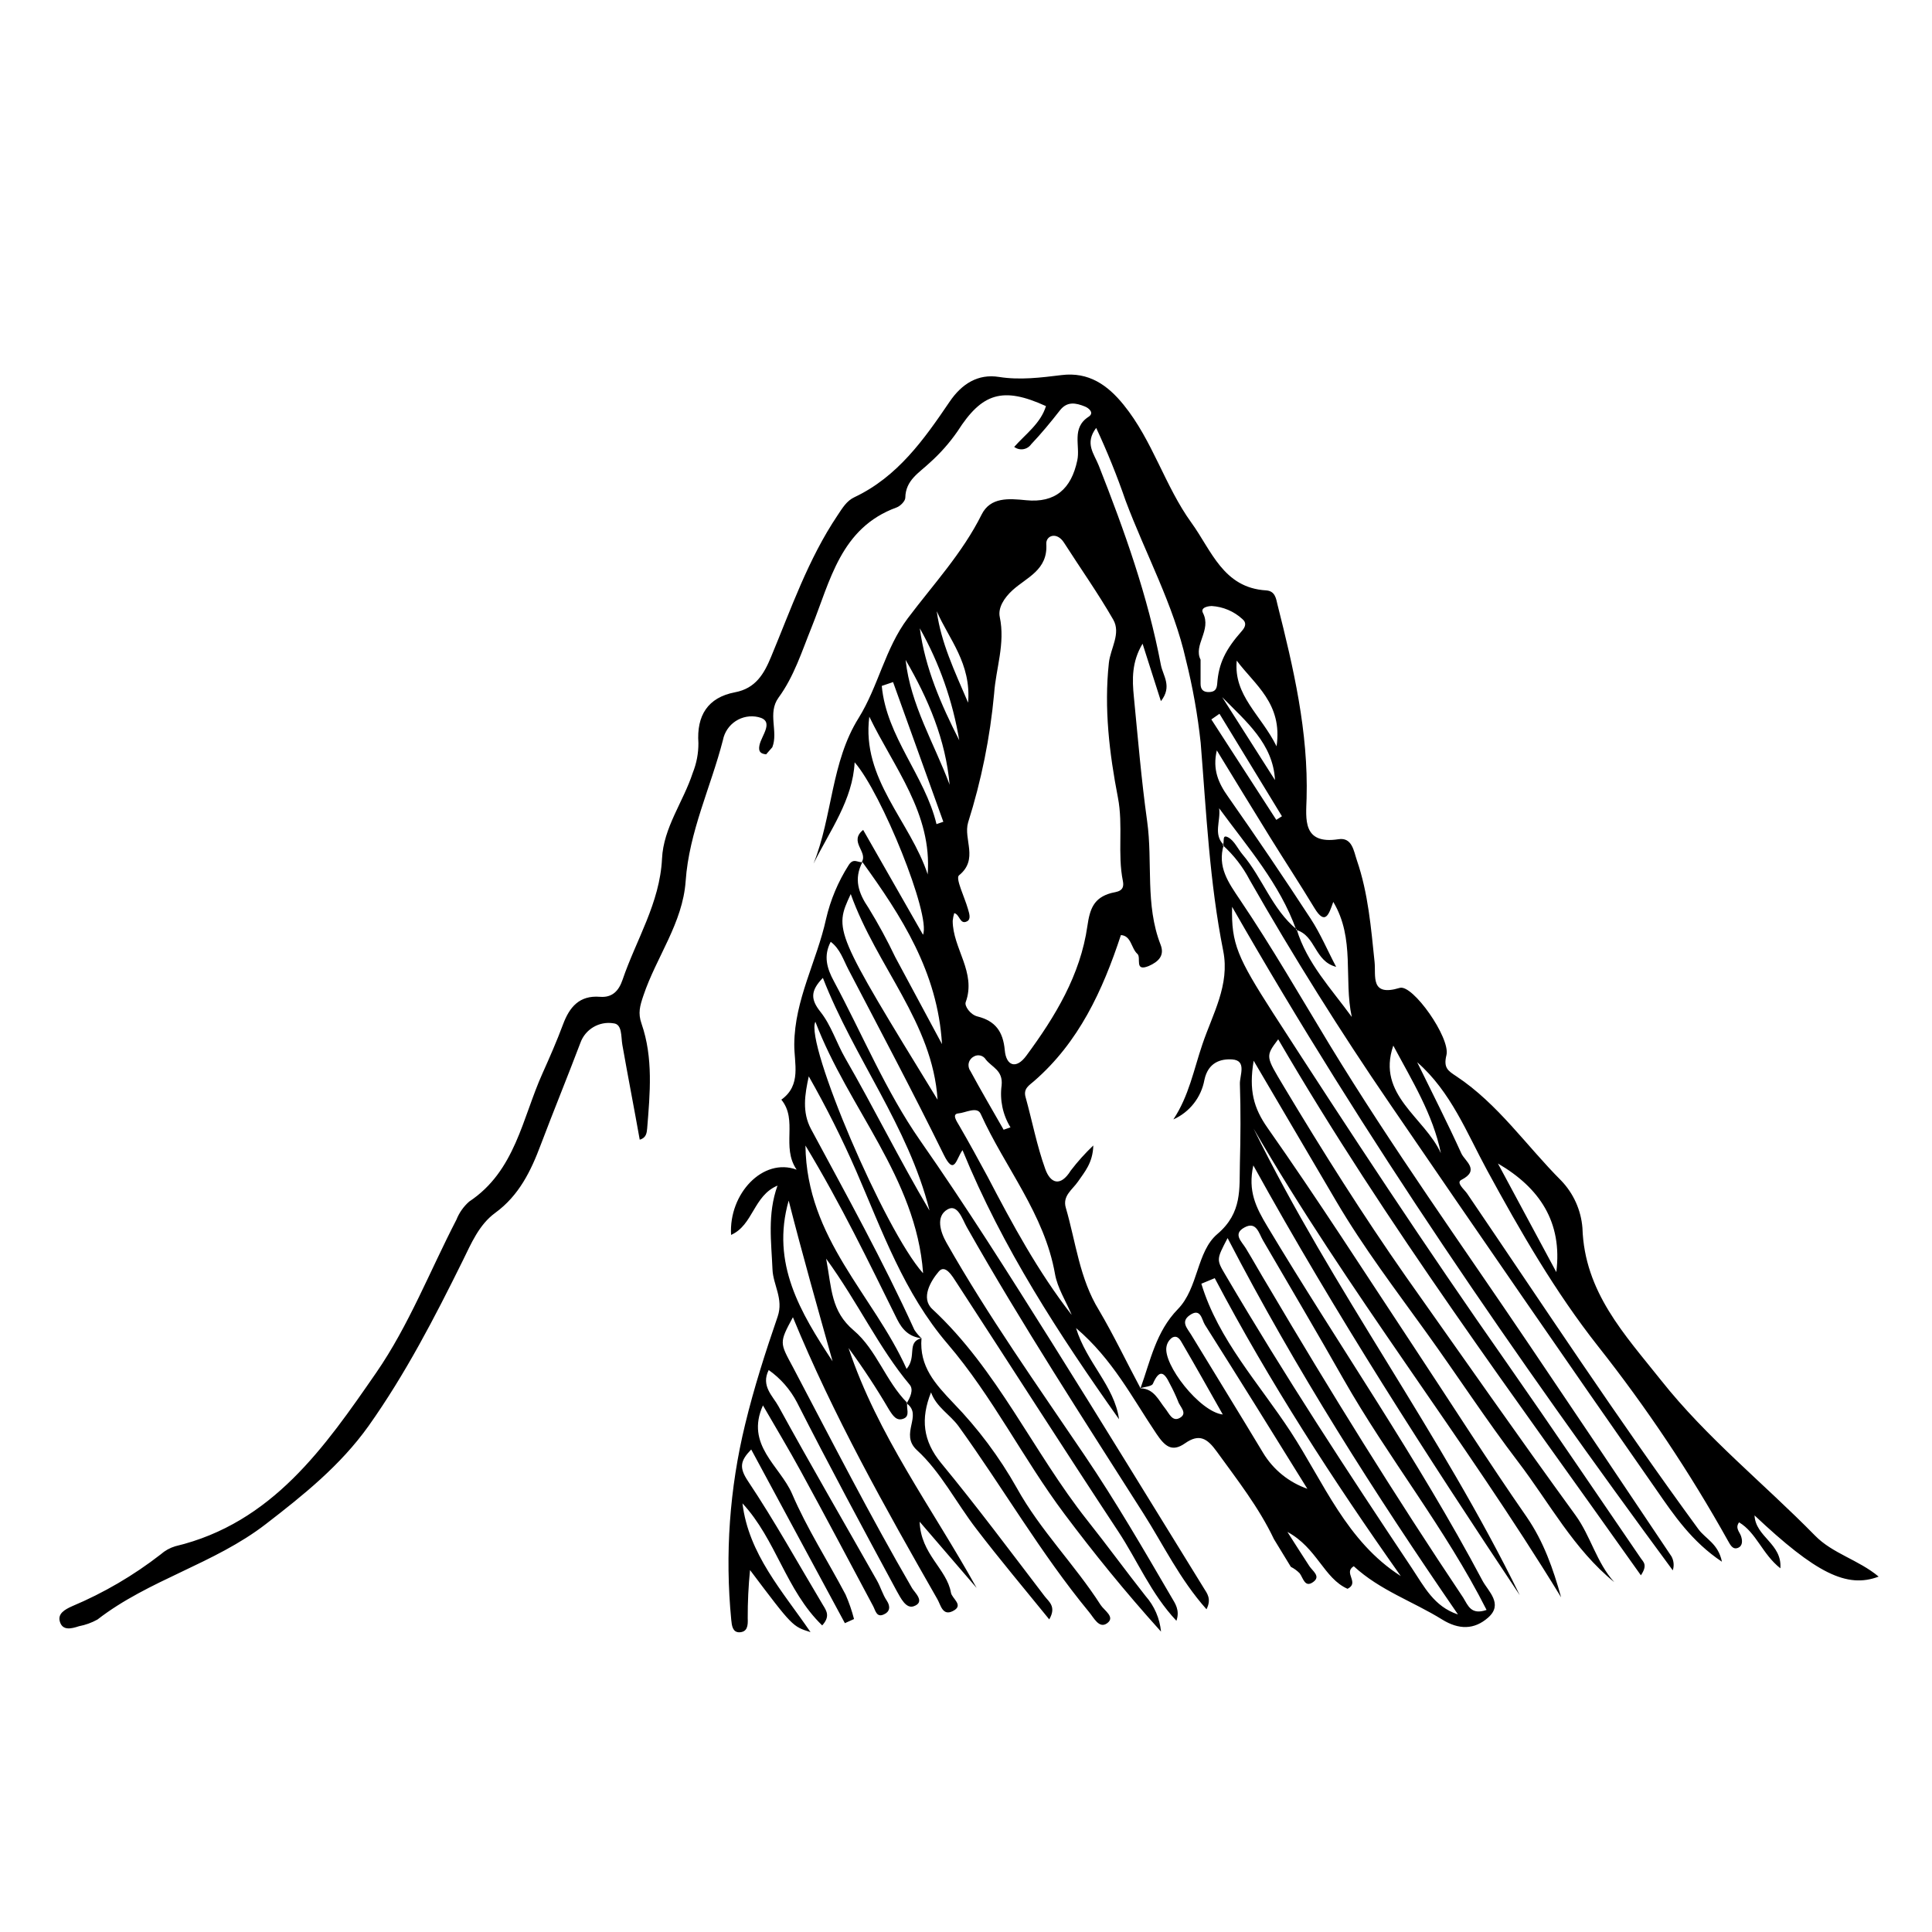
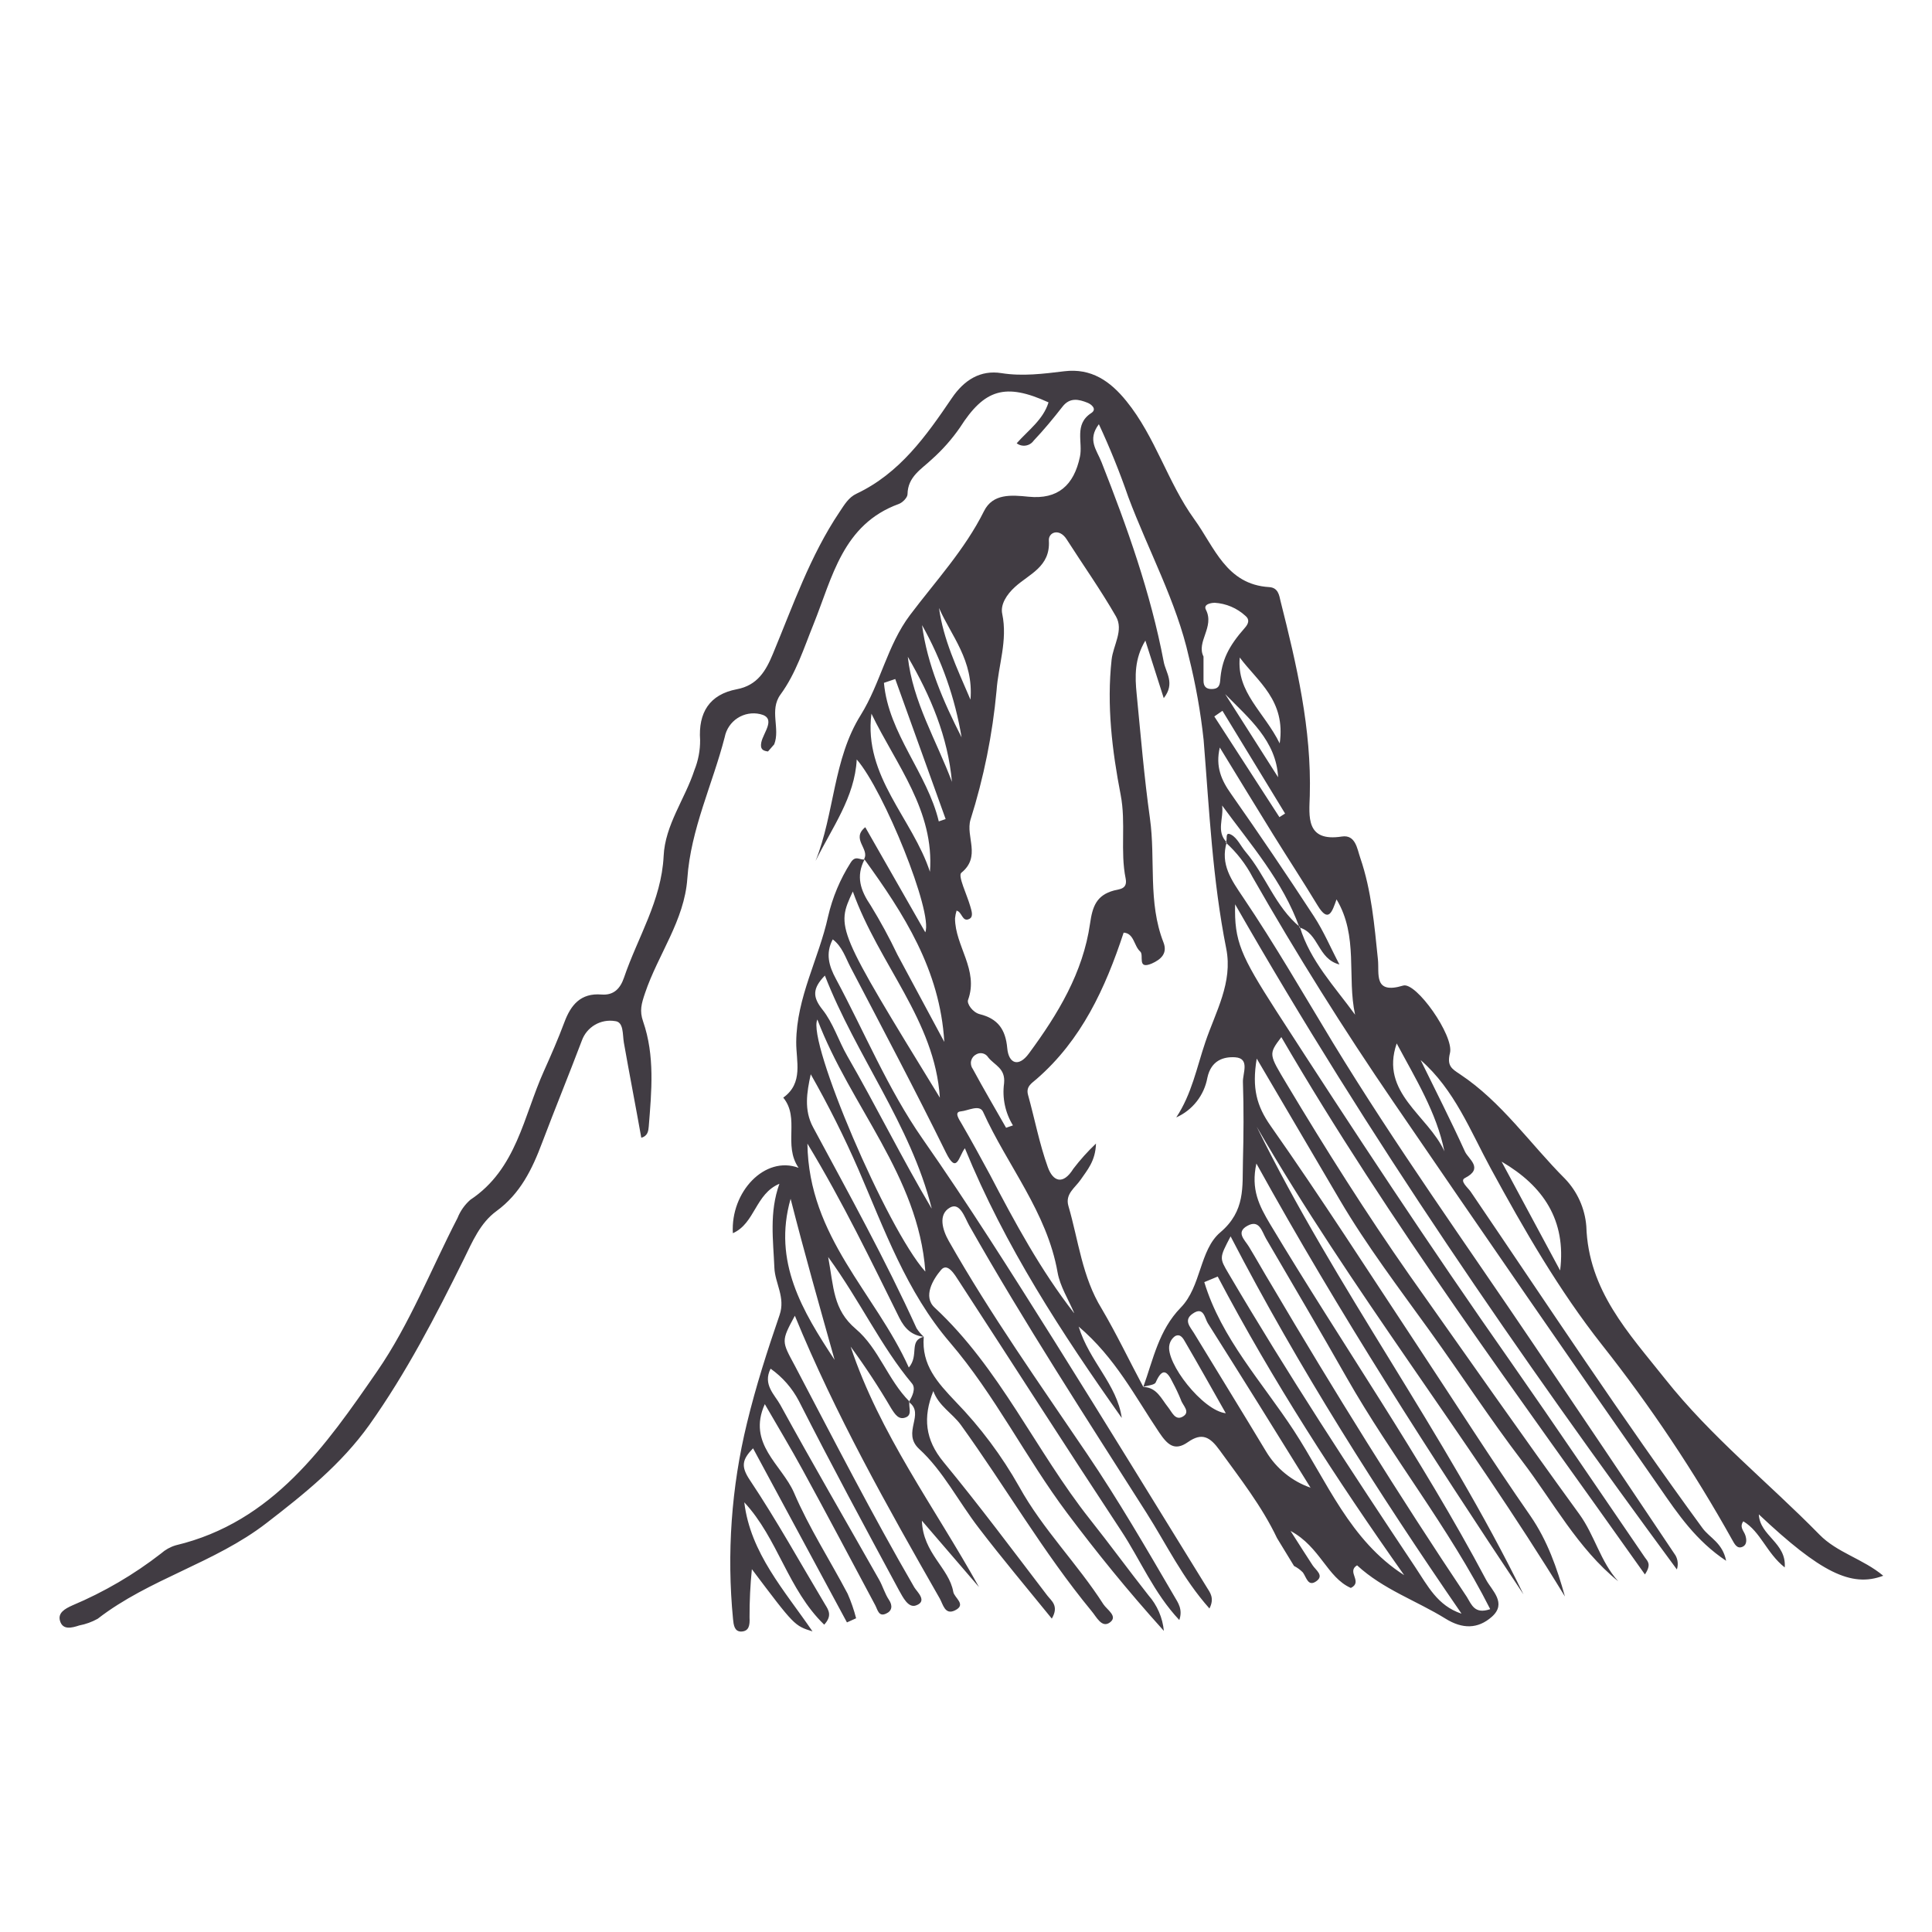
- <svg xmlns="http://www.w3.org/2000/svg" xmlns:xlink="http://www.w3.org/1999/xlink" x="0pt" y="0pt" width="256pt" height="256pt" viewBox="0 0 256 256">
-   <g id="1">
-     <defs>
-       <g id="2">
-         <defs>
-           <path id="3" d="M114.224,114.161 C114.971,112.83,112.452,111.514,114.373,109.967 C117.035,114.624,119.651,119.2,122.305,123.858 C123.367,121.271,116.803,105.062,113.244,101.01 C112.99,106.004,109.977,110.041,107.801,114.43 C110.321,108.142,110.111,100.973,113.782,95.126 C116.392,90.917,117.274,85.93,120.287,81.923 C123.666,77.437,127.524,73.295,130.073,68.174 C131.24,65.849,133.662,66.051,135.965,66.282 C139.822,66.664,141.946,64.787,142.746,61.004 C143.164,59.083,141.931,56.728,144.241,55.225 C145.056,54.702,144.241,54.051,143.755,53.864 C142.596,53.401,141.415,53.117,140.435,54.388 C139.224,55.943,137.968,57.46,136.63,58.873 C136.383,59.222,136.004,59.456,135.582,59.521 C135.159,59.586,134.728,59.476,134.387,59.217 C135.927,57.483,137.894,56.1,138.596,53.812 C132.877,51.203,130.126,52.055,126.881,57.146 C125.823,58.674,124.588,60.072,123.202,61.311 C121.797,62.649,119.995,63.613,119.958,65.946 C119.958,66.394,119.3,67.06,118.806,67.239 C111.382,69.938,110.022,76.959,107.54,83.119 C106.246,86.319,105.222,89.624,103.158,92.442 C101.663,94.513,103.158,96.928,102.336,99.014 C102.336,99.014,101.514,99.956,101.514,99.956 C100.766,99.866,100.467,99.597,100.632,98.752 C100.886,97.459,102.702,95.515,100.467,95.014 C99.442,94.78,98.367,94.972,97.486,95.545 C96.605,96.119,95.995,97.025,95.794,98.057 C94.187,104.307,91.308,110.206,90.853,116.748 C90.464,122.31,86.98,126.788,85.26,131.902 C84.789,133.293,84.513,134.242,85.006,135.64 C86.576,140.171,86.127,144.859,85.754,149.517 C85.701,150.1,85.634,150.78,84.767,151.012 C84.019,146.81,83.204,142.638,82.464,138.444 C82.277,137.367,82.464,135.7,81.298,135.596 C79.398,135.282,77.546,136.375,76.902,138.19 C75.204,142.676,73.365,147.161,71.668,151.647 C70.352,155.161,68.775,158.413,65.612,160.716 C63.467,162.286,62.443,164.761,61.313,167.056 C57.575,174.615,53.718,182.069,48.828,188.962 C45.09,194.195,40.215,198.098,35.214,201.956 C28.38,207.234,19.738,209.312,12.912,214.598 C12.152,215.02,11.329,215.318,10.474,215.48 C9.488,215.802,8.299,216.123,7.932,214.875 C7.626,213.82,8.553,213.282,9.57,212.826 C13.761,211.061,17.702,208.754,21.293,205.963 C21.852,205.467,22.513,205.1,23.229,204.886 C36.081,201.821,43.056,191.72,49.86,181.874 C54.159,175.646,56.962,168.417,60.476,161.621 C60.843,160.695,61.424,159.869,62.173,159.213 C68.289,155.154,69.201,148.178,71.893,142.205 C72.85,140.074,73.784,137.936,74.599,135.753 C75.459,133.435,76.775,131.865,79.496,132.082 C81.133,132.216,81.993,131.289,82.487,129.839 C84.296,124.516,87.428,119.671,87.72,113.787 C87.907,109.66,90.546,106.243,91.795,102.401 C92.298,101.148,92.552,99.81,92.542,98.46 C92.288,94.827,93.776,92.42,97.387,91.732 C100.138,91.216,101.245,89.272,102.164,87.052 C104.826,80.667,107.076,74.095,110.979,68.286 C111.614,67.337,112.175,66.365,113.222,65.879 C118.941,63.172,122.432,58.238,125.819,53.244 C127.449,50.836,129.61,49.505,132.376,49.947 C135.142,50.388,137.909,50.036,140.667,49.7 C144.248,49.259,146.753,51.001,148.891,53.647 C152.734,58.38,154.342,64.383,157.863,69.258 C160.525,72.921,162.08,77.893,167.769,78.23 C168.935,78.304,169.085,79.276,169.264,80.076 C171.395,88.517,173.376,96.965,173.13,105.787 C173.055,108.464,172.539,111.948,177.361,111.2 C179.185,110.916,179.387,112.823,179.799,114.011 C181.294,118.37,181.668,122.931,182.139,127.469 C182.333,129.323,181.511,132.104,185.473,130.9 C187.185,130.385,192.202,137.517,191.663,139.797 C191.237,141.509,191.873,141.883,192.979,142.616 C198.512,146.287,202.243,151.812,206.863,156.432 C208.498,158.135,209.494,160.351,209.681,162.705 C209.951,171.22,215.266,176.813,220.096,182.891 C226.152,190.539,233.733,196.573,240.492,203.466 C242.832,205.866,246.241,206.666,248.932,208.909 C244.708,210.509,240.596,208.438,232.484,200.797 C232.619,203.66,236.155,204.535,235.909,207.81 C233.501,205.911,232.731,203.085,230.436,201.716 C229.89,202.464,230.488,202.965,230.683,203.511 C230.877,204.057,230.967,204.834,230.279,205.103 C229.591,205.372,229.27,204.7,228.956,204.146 C223.919,195.119,218.169,186.508,211.76,178.398 C206.063,171.176,201.472,163.191,197.054,155.079 C194.362,150.13,192.269,144.672,187.783,140.747 C189.75,144.769,191.791,148.769,193.645,152.851 C194.108,153.853,196.157,155.057,193.645,156.335 C192.897,156.701,194.004,157.583,194.392,158.137 C204.508,173.022,214.399,188.079,225.045,202.621 C225.98,203.899,227.692,204.55,228.163,206.935 C224.178,204.281,221.808,200.774,219.438,197.35 C207.611,180.399,195.863,163.385,184.195,146.309 C177.586,136.655,171.38,126.746,165.579,116.583 C164.676,114.849,163.468,113.291,162.012,111.985 C162.334,111.671,161.81,110.453,162.76,110.968 C163.552,111.402,164.008,112.464,164.636,113.211 C167.298,116.336,168.554,120.471,171.821,123.155 C173.182,127.641,176.382,130.99,179.118,134.751 C178.027,129.734,179.589,124.388,176.666,119.506 C176.09,121.129,175.612,122.706,174.161,120.306 C172.262,117.166,170.244,114.094,168.307,110.968 C165.94,107.131,163.582,103.285,161.235,99.432 C160.637,101.959,161.452,103.776,162.73,105.571 C166.468,110.899,170.117,116.289,173.675,121.742 C174.984,123.746,175.918,125.981,177.047,128.112 C174.146,127.364,174.371,123.985,171.762,123.222 C169.571,117.092,165.332,112.277,161.541,107.096 C161.781,108.77,160.719,110.527,162.147,111.955 C161.287,114.886,162.745,116.912,164.338,119.275 C168.532,125.495,172.27,131.984,176.173,138.429 C184.471,152.058,193.757,165.037,202.676,178.256 C208.966,187.571,215.234,196.897,221.479,206.232 C221.79,206.797,221.852,207.466,221.651,208.079 C200.822,179.818,180.905,150.989,163.261,120.157 C163.134,125.032,164.009,126.938,168.666,134.198 C178.759,149.838,188.987,165.381,199.678,180.618 C205.659,189.179,211.513,197.866,217.427,206.494 C217.756,206.972,218.347,207.368,217.427,208.737 C200.77,185.201,183.731,162.383,169.369,137.711 C167.635,140.014,167.717,139.954,170.117,143.977 C175.245,152.544,180.584,161,186.296,169.164 C193.772,179.728,201.159,190.322,208.762,200.774 C210.781,203.548,211.543,207.047,213.898,209.641 C208.523,205.275,205.3,199.13,201.188,193.739 C196.942,188.169,193.114,182.278,189.017,176.588 C184.92,170.899,180.666,165.307,177.1,159.243 C173.439,153.013,169.778,146.783,166.117,140.552 C165.459,144.477,166.117,146.825,167.956,149.449 C174.618,158.922,180.868,168.686,187.26,178.345 C192.262,185.904,197.129,193.567,202.302,201.014 C204.545,204.281,205.801,207.869,206.855,211.652 C193.944,190.509,178.528,171.026,166.109,149.546 C176.576,170.899,190.953,190.016,201.375,211.368 C189.062,192.879,177.025,174.241,166.072,154.421 C165.324,157.83,166.423,159.983,167.911,162.473 C177.316,178.173,187.843,193.246,196.441,209.454 C197.189,210.853,199.23,212.535,197.189,214.337 C195.342,215.966,193.301,215.966,191.073,214.583 C187.215,212.191,182.849,210.733,179.38,207.533 C177.944,208.4,180.202,209.701,178.558,210.524 C175.425,209.148,174.513,205.096,170.588,202.987 C171.844,204.954,172.659,206.24,173.496,207.518 C173.93,208.184,175.066,208.879,173.982,209.641 C172.898,210.404,172.689,209.126,172.218,208.475 C171.877,208.125,171.48,207.834,171.044,207.615 C170.296,206.389,169.549,205.163,168.801,203.937 C166.797,199.72,163.934,196.079,161.22,192.326 C159.964,190.591,158.91,189.919,157.018,191.249 C155.239,192.498,154.304,191.571,153.22,189.964 C150.043,185.246,147.426,180.095,142.581,175.975 C143.979,180.573,147.658,183.624,148.278,188.057 C140.338,176.842,132.855,165.389,127.539,152.402 C126.702,153.516,126.477,155.909,125.034,152.971 C120.99,144.747,116.676,136.612,112.422,128.471 C111.756,127.2,111.33,125.742,110.074,124.792 C109.087,126.661,109.573,128.321,110.5,130.026 C114.283,137.076,117.379,144.604,121.924,151.124 C128.025,159.856,133.684,168.843,139.344,177.844 C146.14,188.677,152.802,199.571,159.53,210.464 C159.927,211.107,160.57,211.862,159.867,213.237 C156.323,209.26,154.177,204.737,151.523,200.565 C143.546,188.012,135.434,175.542,128.1,162.593 C127.517,161.553,126.896,159.49,125.565,160.245 C123.95,161.165,124.601,163.236,125.416,164.671 C130.933,174.39,137.43,183.549,143.695,192.812 C147.837,198.928,151.523,205.297,155.239,211.66 C155.71,212.467,156.368,213.349,155.882,214.763 C152.51,211.181,150.731,206.8,148.189,202.95 C140.966,191.997,133.901,180.94,126.739,169.942 C126.193,169.104,125.244,167.46,124.384,168.491 C123.337,169.725,121.962,171.998,123.539,173.463 C132.189,181.493,136.884,192.378,144.069,201.447 C146.693,204.752,149.19,208.176,151.8,211.488 C152.96,212.803,153.675,214.452,153.841,216.198 C148.959,210.778,144.936,205.791,141.064,200.632 C135.576,193.32,131.524,185.037,125.573,178.084 C119.801,171.355,116.9,163.131,113.468,155.206 C111.592,150.903,109.488,146.703,107.166,142.623 C106.642,145.023,106.254,147.356,107.472,149.621 C112.19,158.398,117.027,167.116,121.154,176.2 C121.422,176.616,121.744,176.996,122.111,177.328 C120.526,177.134,119.606,176.282,118.866,174.801 C115.128,167.265,111.48,159.654,106.725,151.789 C106.889,164.178,115.696,171.534,120.13,181.388 C121.528,179.743,120.085,177.829,122.104,177.321 C121.79,181.059,123.92,183.377,126.32,185.904 C129.592,189.276,132.417,193.055,134.724,197.148 C137.826,202.763,142.409,207.309,145.848,212.677 C146.342,213.424,147.8,214.269,146.716,215.077 C145.632,215.884,144.929,214.329,144.286,213.581 C137.901,205.828,132.892,197.133,127.016,188.984 C125.879,187.422,124.085,186.48,123.367,184.498 C121.977,187.982,122.276,190.921,124.713,193.874 C129.453,199.623,133.909,205.604,138.432,211.525 C138.963,212.221,140.017,212.886,139.03,214.576 C135.718,210.494,132.466,206.636,129.393,202.614 C126.709,199.137,124.653,195.032,121.491,192.147 C119.143,189.978,122.343,187.534,120.13,185.949 C120.601,185.201,121.087,184.139,120.549,183.496 C116.437,178.585,113.768,172.708,109.469,166.779 C110.216,170.794,110.097,173.725,113.125,176.289 C116.153,178.854,117.356,183.018,120.212,185.881 C120.07,186.584,120.601,187.571,119.801,187.945 C118.807,188.401,118.306,187.571,117.797,186.779 C116.152,183.969,114.363,181.247,112.437,178.622 C116.28,190.18,123.539,199.847,129.408,210.411 C129.408,210.411,121.857,201.634,121.857,201.634 C122.006,205.97,125.453,207.869,126.006,211.039 C126.141,211.839,127.801,212.714,126.238,213.484 C124.892,214.15,124.653,212.677,124.22,211.922 C117.274,199.758,110.403,187.549,105.065,174.54 C103.226,177.942,103.316,177.897,105.065,181.149 C110.231,190.965,115.285,200.842,120.855,210.441 C121.199,211.024,122.657,212.273,121.079,212.834 C120.04,213.208,119.345,211.735,118.837,210.845 C114.351,202.531,109.865,194.21,105.596,185.807 C104.707,184.107,103.426,182.643,101.858,181.538 C100.789,183.646,102.411,184.984,103.151,186.338 C107.405,194.098,111.854,201.746,116.212,209.447 C116.691,210.299,116.96,211.286,117.498,212.086 C118.037,212.886,117.887,213.581,117.132,213.91 C116.153,214.381,116.01,213.417,115.696,212.819 C112.504,206.838,109.342,200.857,106.104,194.935 C104.527,192.042,102.822,189.216,101.095,186.225 C98.725,191.459,103.338,194.233,104.946,197.918 C106.919,202.539,109.686,206.815,112.041,211.286 C112.502,212.335,112.877,213.421,113.162,214.531 C112.758,214.713,112.355,214.895,111.951,215.077 C107.861,207.496,103.779,199.915,99.54,192.064 C98.09,193.56,97.91,194.457,99.114,196.259 C102.665,201.574,105.768,207.197,109.065,212.707 C109.529,213.454,110.022,214.202,108.945,215.376 C104.146,210.74,102.83,203.982,98.381,199.204 C99.196,205.933,103.69,210.838,107.398,216.265 C105.013,215.518,105.013,215.518,99.383,208.041 C99.171,210.155,99.069,212.279,99.077,214.404 C99.129,215.473,99.009,216.25,97.963,216.288 C97.066,216.288,96.968,215.391,96.894,214.636 C96.049,205.963,96.671,197.211,98.733,188.745 C99.914,183.855,101.432,179.145,103.047,174.443 C103.846,172.11,102.441,170.256,102.359,168.207 C102.209,164.574,101.663,160.881,103.024,157.098 C99.824,158.443,99.809,162.331,96.871,163.632 C96.549,158.159,101.11,153.337,105.559,154.989 C103.48,151.946,105.768,148.447,103.533,145.711 C106.239,143.775,105.222,140.866,105.245,138.369 C105.29,132.456,108.235,127.342,109.454,121.779 C110.038,119.249,111.049,116.837,112.444,114.647 C113.095,113.608,113.678,114.348,114.276,114.228 C113.11,116.471,113.738,118.325,115.091,120.314 C116.381,122.416,117.559,124.584,118.62,126.811 C120.678,130.659,122.744,134.504,124.818,138.347 C124.257,128.815,119.457,121.39,114.224,114.161 z M151.164,183.96 C152.921,184.027,153.504,185.523,154.394,186.629 C154.91,187.272,155.336,188.423,156.308,187.893 C157.452,187.265,156.308,186.397,156.091,185.65 C155.771,184.866,155.409,184.1,155.007,183.354 C154.259,181.784,153.624,181.396,152.764,183.354 C152.607,183.713,151.695,183.751,151.127,183.938 C152.443,180.297,153.16,176.461,156.069,173.471 C158.798,170.69,158.543,165.852,161.302,163.52 C164.644,160.686,164.203,157.494,164.293,154.129 C164.382,150.765,164.412,147.161,164.293,143.663 C164.24,142.526,165.265,140.515,163.268,140.38 C161.773,140.283,160.084,140.754,159.59,143.094 C159.167,145.411,157.629,147.369,155.478,148.328 C157.534,145.233,158.184,141.726,159.321,138.384 C160.682,134.347,162.977,130.512,162.087,126.018 C160.27,116.905,159.844,107.664,159.097,98.431 C158.698,94.724,158.044,91.049,157.138,87.433 C155.515,80.173,151.792,73.392,149.146,66.335 C148.016,63.057,146.716,59.84,145.25,56.698 C143.688,58.769,144.974,60.107,145.602,61.714 C148.989,70.305,152.099,79.007,153.826,88.121 C154.095,89.534,155.366,90.954,153.826,92.906 C152.981,90.244,152.226,87.882,151.396,85.295 C149.946,87.71,150.013,90.035,150.245,92.352 C150.783,97.847,151.239,103.358,152.001,108.8 C152.764,114.243,151.71,119.88,153.788,125.189 C154.342,126.609,153.512,127.431,152.218,128 C150.259,128.807,151.246,126.901,150.723,126.407 C149.871,125.66,149.916,123.985,148.525,123.903 C146.095,131.289,142.94,138.108,137.019,143.251 C136.383,143.812,135.576,144.231,135.89,145.36 C136.772,148.537,137.385,151.797,138.499,154.892 C139.18,156.799,140.51,157.314,141.879,155.109 C142.786,153.923,143.786,152.81,144.869,151.782 C144.802,154.115,143.695,155.303,142.85,156.552 C142.103,157.643,140.757,158.443,141.228,160.043 C142.559,164.604,143.037,169.419,145.624,173.613 C147.598,176.962,149.295,180.536,151.142,183.982 z M126.447,120.972 C126.343,121.31,126.273,121.659,126.238,122.011 C126.238,125.674,129.408,128.829,127.958,132.799 C127.778,133.3,128.571,134.452,129.513,134.683 C131.875,135.274,132.914,136.665,133.139,139.169 C133.318,141.203,134.634,141.756,136.01,139.865 C139.83,134.683,143.157,129.196,144.084,122.706 C144.406,120.463,144.914,118.968,147.239,118.333 C147.927,118.146,149.063,118.183,148.794,116.77 C148.047,113.114,148.854,109.413,148.129,105.675 C147,99.829,146.275,93.87,146.933,87.822 C147.142,85.915,148.562,83.934,147.508,82.102 C145.497,78.603,143.157,75.299,140.981,71.897 C140.017,70.402,138.574,70.978,138.641,72.076 C138.858,75.553,136.032,76.495,134.156,78.215 C133.057,79.216,132.219,80.532,132.473,81.751 C133.221,85.302,131.958,88.562,131.726,91.911 C131.19,97.708,130.035,103.43,128.279,108.98 C127.621,111.223,129.715,113.854,127.068,115.993 C126.582,116.389,127.815,118.886,128.249,120.411 C128.414,120.994,128.705,121.787,128.144,122.078 C127.173,122.587,127.18,121.121,126.425,120.994 z M196.972,213.312 C191.507,202.509,183.918,193.126,178.012,182.734 C174.52,176.573,170.917,170.473,167.351,164.357 C166.797,163.4,166.476,161.785,164.898,162.645 C163.321,163.505,164.509,164.477,165.078,165.404 C166.094,167.071,167.044,168.791,168.068,170.473 C176.292,184.424,184.853,198.21,193.877,211.69 C194.534,212.766,194.923,214.015,196.949,213.335 z M193.166,213.888 C182.139,197.866,171.717,181.508,162.663,164.051 C161.168,166.914,161.168,166.884,162.394,168.963 C170.169,182.188,178.565,195.018,187.066,207.765 C188.733,210.269,190.004,212.849,193.144,213.91 z M122.313,168.663 C121.378,156.028,112.407,146.87,108.041,135.386 C106.635,138.197,117.214,163.011,122.29,168.686 z M160.988,169.351 C160.388,169.6,159.787,169.85,159.186,170.099 C161.429,177.523,166.842,183.332,171.029,189.732 C175.417,196.46,178.43,204.251,185.608,208.834 C176.644,196.146,168.21,183.13,160.966,169.374 z M112.728,118.467 C110.485,123.282,110.485,123.282,124.234,145.719 C123.569,135.483,116.182,128.119,112.728,118.467 z M141.983,174.181 C141.236,172.394,140.122,170.675,139.793,168.813 C138.395,160.843,133.154,154.698,129.946,147.595 C129.483,146.563,127.935,147.453,127.008,147.528 C126.081,147.603,126.746,148.537,127.12,149.18 C128.421,151.423,129.647,153.666,130.858,155.909 C134.163,162.241,137.55,168.506,141.961,174.181 z M123.15,160.342 C120.354,149.232,113.154,140.156,109.035,129.577 C107.345,131.312,107.428,132.448,108.706,134.063 C110.134,135.85,110.837,138.197,111.996,140.208 C115.809,146.818,119.188,153.688,123.128,160.342 z M173.242,197.29 C168.756,190.031,164.218,182.756,159.65,175.527 C159.239,174.884,159.119,173.217,157.624,174.286 C156.413,175.145,157.34,176.035,157.803,176.805 C160.981,182.039,164.218,187.272,167.365,192.506 C168.714,194.748,170.811,196.442,173.287,197.29 z M122.919,115.895 C123.547,107.784,118.433,101.69,115.188,94.962 C114.119,103.245,120.631,108.823,122.934,115.895 z M104.504,159.086 C102.127,167.415,106.074,173.934,110.321,180.379 C108.332,173.299,106.321,166.219,104.504,159.086 z M159.082,87.41 C159.082,88.622,159.082,89.616,159.082,90.603 C159.082,91.35,159.426,91.724,160.203,91.702 C160.981,91.679,161.227,91.336,161.287,90.58 C161.482,87.919,162.356,86.095,164.554,83.605 C165.048,83.052,165.197,82.499,164.622,82.028 C163.502,81.001,162.063,80.391,160.547,80.3 C160.3,80.3,158.992,80.42,159.396,81.213 C160.577,83.508,158.095,85.452,159.082,87.41 z M198.489,154.182 C201.066,158.974,203.643,163.766,206.22,168.559 C207.05,161.92,203.992,157.389,198.504,154.182 z M184.613,138.564 C182.37,145.09,188.763,148.036,190.923,152.806 C189.877,147.655,187.11,143.214,184.628,138.564 z M125.834,104.023 C125.311,98.042,123.008,92.614,119.995,87.44 C120.646,93.399,123.793,98.505,125.849,104.023 z M124.077,109.204 C124.384,109.099,124.69,108.995,124.997,108.89 C122.776,102.72,120.556,96.549,118.335,90.379 C117.837,90.548,117.339,90.718,116.84,90.887 C117.453,97.623,122.56,102.797,124.092,109.204 z M162.027,187.429 C160.158,184.132,158.454,181.082,156.689,178.061 C156.42,177.59,156.054,176.85,155.321,177.239 C154.934,177.516,154.666,177.93,154.573,178.398 C154.035,180.738,158.977,187.093,162.027,187.429 z M132.982,149.696 C133.286,149.591,133.59,149.487,133.894,149.382 C132.872,147.719,132.457,145.754,132.72,143.82 C132.922,141.816,131.457,141.442,130.627,140.395 C130.297,139.851,129.592,139.671,129.042,139.992 C128.703,140.163,128.457,140.473,128.368,140.842 C128.279,141.21,128.355,141.599,128.578,141.906 C129.991,144.522,131.501,147.094,132.982,149.688 z M169.152,98.894 C169.982,93.212,166.244,90.722,163.874,87.538 C163.433,92.165,167.089,94.722,169.152,98.887 z M127.113,98.147 C126.251,92.915,124.48,87.874,121.879,83.254 C122.575,88.495,124.69,93.347,127.113,98.109 z M161.586,94.58 C161.227,94.829,160.868,95.079,160.51,95.328 C163.378,99.764,166.246,104.2,169.115,108.636 C169.364,108.476,169.613,108.317,169.863,108.157 z M168.943,103.365 C168.689,98.543,165.107,95.597,161.945,92.375 z M124.13,81.041 C124.705,85.16,126.425,88.786,128.279,93.108 C128.713,87.904,125.722,84.659,124.13,81.003 z" />
-         </defs>
-         <use xlink:href="#3" style="fill:#000000;fill-opacity:1;fill-rule:evenodd;opacity:1;stroke:none;" />
-       </g>
-     </defs>
-     <use xlink:href="#2" />
-   </g>
+ <svg xmlns="http://www.w3.org/2000/svg" width="454" height="454" viewBox="0 0 454 454">
+   <path id="Path" fill="#413c43" fill-rule="evenodd" stroke="none" d="M 203.065 201.841 C 204.393 199.476 199.915 197.136 203.329 194.385 C 208.063 202.665 212.713 210.8 217.431 219.081 C 219.319 214.481 207.649 185.665 201.323 178.463 C 200.871 187.34 195.515 194.517 191.647 202.32 C 196.127 191.141 195.753 178.396 202.279 168.001 C 206.919 160.519 208.487 151.653 213.844 144.529 C 219.851 136.555 226.709 129.191 231.241 120.087 C 233.316 115.953 237.621 116.312 241.716 116.724 C 248.572 117.402 252.348 114.066 253.771 107.341 C 254.513 103.925 252.321 99.738 256.428 97.067 C 257.877 96.136 256.428 94.98 255.564 94.647 C 253.504 93.823 251.404 93.318 249.663 95.578 C 247.509 98.342 245.276 101.041 242.897 103.553 C 242.459 104.173 241.785 104.589 241.035 104.704 C 240.283 104.82 239.516 104.625 238.911 104.164 C 241.648 101.08 245.145 98.621 246.393 94.554 C 236.225 89.916 231.335 91.431 225.567 100.482 C 223.685 103.198 221.489 105.683 219.025 107.885 C 216.528 110.265 213.324 111.979 213.259 116.126 C 213.259 116.924 212.089 118.107 211.211 118.426 C 198.012 123.224 195.595 135.704 191.183 146.656 C 188.881 152.345 187.061 158.22 183.392 163.231 C 180.735 166.912 183.392 171.205 181.931 174.913 C 181.931 174.913 180.469 176.588 180.469 176.588 C 179.14 176.428 178.608 175.951 178.901 174.448 C 179.353 172.149 182.581 168.693 178.608 167.803 C 176.787 167.387 174.873 167.728 173.308 168.747 C 171.743 169.767 170.657 171.377 170.301 173.212 C 167.444 184.324 162.327 194.811 161.516 206.441 C 160.824 216.329 154.631 224.289 151.573 233.381 C 150.736 235.855 150.244 237.541 151.121 240.027 C 153.913 248.081 153.116 256.416 152.451 264.697 C 152.359 265.733 152.239 266.943 150.696 267.355 C 149.368 259.884 147.919 252.468 146.603 245.012 C 146.271 243.097 146.603 240.133 144.529 239.948 C 141.151 239.391 137.859 241.333 136.715 244.56 C 133.697 252.535 130.427 260.508 127.41 268.484 C 125.071 274.731 122.267 280.512 116.644 284.607 C 112.83 287.397 111.009 291.797 109.002 295.877 C 102.356 309.316 95.498 322.567 86.805 334.821 C 80.16 344.124 71.494 351.063 62.602 357.921 C 50.454 367.305 35.089 370.999 22.954 380.396 C 21.603 381.147 20.14 381.676 18.621 381.964 C 16.867 382.537 14.753 383.108 14.102 380.889 C 13.557 379.013 15.205 378.057 17.013 377.247 C 24.464 374.108 31.471 370.007 37.854 365.045 C 38.848 364.164 40.023 363.511 41.296 363.131 C 64.144 357.681 76.545 339.724 88.64 322.22 C 96.282 311.148 101.266 298.297 107.513 286.215 C 108.165 284.569 109.199 283.1 110.53 281.935 C 121.403 274.719 123.024 262.316 127.809 251.697 C 129.51 247.909 131.172 244.108 132.62 240.228 C 134.149 236.107 136.488 233.316 141.327 233.701 C 144.237 233.94 145.765 232.292 146.643 229.713 C 149.86 220.251 155.428 211.637 155.947 201.177 C 156.279 193.84 160.971 187.765 163.191 180.935 C 164.085 178.708 164.536 176.329 164.519 173.929 C 164.068 167.471 166.712 163.191 173.132 161.968 C 178.023 161.051 179.991 157.595 181.625 153.647 C 186.357 142.296 190.357 130.613 197.296 120.286 C 198.425 118.598 199.423 116.87 201.284 116.006 C 211.451 111.195 217.657 102.423 223.679 93.544 C 226.576 89.264 230.417 86.899 235.335 87.683 C 240.252 88.467 245.172 87.842 250.075 87.244 C 256.441 86.46 260.895 89.557 264.695 94.262 C 271.527 102.675 274.385 113.348 280.645 122.014 C 285.377 128.527 288.143 137.365 298.256 137.964 C 300.329 138.096 300.596 139.824 300.913 141.247 C 304.703 156.252 308.224 171.272 307.787 186.955 C 307.653 191.713 306.736 197.908 315.308 196.577 C 318.551 196.073 318.911 199.463 319.643 201.575 C 322.3 209.324 322.965 217.433 323.803 225.5 C 324.148 228.796 322.687 233.74 329.729 231.6 C 332.773 230.684 341.692 243.364 340.735 247.417 C 339.977 250.46 341.108 251.125 343.073 252.428 C 352.911 258.955 359.543 268.777 367.756 276.991 C 370.663 280.017 372.433 283.957 372.767 288.143 C 373.247 303.28 382.695 313.223 391.281 324.028 C 402.048 337.625 415.525 348.352 427.541 360.607 C 431.701 364.873 437.761 366.295 442.545 370.283 C 435.036 373.127 427.727 369.445 413.305 355.861 C 413.545 360.951 419.831 362.507 419.393 368.329 C 415.113 364.953 413.744 359.929 409.664 357.495 C 408.693 358.825 409.756 359.716 410.103 360.687 C 410.448 361.657 410.608 363.039 409.385 363.516 C 408.161 363.995 407.591 362.8 407.033 361.815 C 398.079 345.767 387.856 330.459 376.463 316.041 C 366.335 303.201 358.172 289.007 350.319 274.585 C 345.532 265.787 341.812 256.084 333.836 249.105 C 337.333 256.256 340.961 263.367 344.257 270.624 C 345.081 272.405 348.724 274.545 344.257 276.817 C 342.928 277.468 344.896 279.036 345.585 280.021 C 363.569 306.484 381.153 333.252 400.08 359.104 C 401.743 361.376 404.785 362.533 405.623 366.773 C 398.539 362.055 394.325 355.82 390.112 349.733 C 369.087 319.599 348.201 289.351 327.457 258.993 C 315.708 241.831 304.676 224.215 294.363 206.148 C 292.757 203.065 290.609 200.295 288.021 197.973 C 288.593 197.415 287.663 195.249 289.351 196.165 C 290.759 196.937 291.569 198.825 292.687 200.153 C 297.419 205.708 299.652 213.06 305.46 217.831 C 307.879 225.807 313.568 231.76 318.432 238.447 C 316.492 229.527 319.269 220.023 314.073 211.344 C 313.049 214.229 312.199 217.033 309.62 212.767 C 306.244 207.184 302.656 201.723 299.212 196.165 C 295.004 189.344 290.812 182.507 286.64 175.657 C 285.577 180.149 287.025 183.38 289.297 186.571 C 295.943 196.043 302.431 205.625 308.756 215.319 C 311.083 218.881 312.743 222.855 314.751 226.644 C 309.593 225.313 309.993 219.307 305.355 217.951 C 301.46 207.052 293.924 198.492 287.184 189.281 C 287.611 192.257 285.723 195.381 288.261 197.92 C 286.732 203.131 289.324 206.732 292.156 210.933 C 299.612 221.991 306.257 233.527 313.196 244.985 C 327.948 269.215 344.457 292.288 360.313 315.788 C 371.495 332.348 382.639 348.928 393.74 365.524 C 394.293 366.528 394.404 367.717 394.047 368.807 C 357.017 318.565 321.609 267.313 290.241 212.501 C 290.016 221.168 291.572 224.556 299.851 237.463 C 317.793 265.268 335.977 292.9 354.983 319.988 C 365.616 335.207 376.023 350.651 386.537 365.989 C 387.121 366.839 388.172 367.543 386.537 369.977 C 356.924 328.135 326.633 287.569 301.1 243.708 C 298.017 247.803 298.164 247.696 302.431 254.848 C 311.547 270.079 321.039 285.111 331.193 299.625 C 344.484 318.405 357.616 337.239 371.132 355.82 C 374.721 360.752 376.076 366.972 380.263 371.584 C 370.708 363.823 364.977 352.897 357.668 343.313 C 350.119 333.412 343.313 322.939 336.031 312.823 C 328.747 302.709 321.184 292.768 314.844 281.988 C 308.336 270.912 301.828 259.836 295.319 248.759 C 294.149 255.737 295.319 259.911 298.588 264.576 C 310.432 281.417 321.543 298.775 332.907 315.947 C 341.799 329.385 350.452 343.008 359.648 356.247 C 363.636 362.055 365.868 368.433 367.743 375.159 C 344.789 337.572 317.383 302.935 295.305 264.748 C 313.913 302.709 339.472 336.695 358 374.655 C 336.111 341.785 314.711 308.651 295.239 273.415 C 293.909 279.476 295.863 283.303 298.508 287.729 C 315.228 315.641 333.943 342.437 349.228 371.252 C 350.559 373.739 354.187 376.729 350.559 379.932 C 347.275 382.828 343.647 382.828 339.685 380.369 C 332.827 376.117 325.065 373.525 318.897 367.836 C 316.345 369.377 320.359 371.691 317.436 373.153 C 311.867 370.708 310.245 363.504 303.268 359.755 C 305.5 363.252 306.949 365.537 308.437 367.809 C 309.209 368.993 311.228 370.229 309.301 371.584 C 307.375 372.94 307.003 370.668 306.165 369.511 C 305.559 368.889 304.853 368.372 304.079 367.983 C 302.748 365.803 301.42 363.623 300.091 361.444 C 296.528 353.947 291.439 347.473 286.613 340.801 C 284.38 337.717 282.507 336.523 279.143 338.887 C 275.98 341.108 274.319 339.46 272.391 336.603 C 266.743 328.215 262.091 319.057 253.477 311.733 C 255.963 319.908 262.503 325.332 263.605 333.212 C 249.489 313.275 236.187 292.913 226.736 269.825 C 225.248 271.807 224.848 276.06 222.283 270.837 C 215.093 256.217 207.424 241.755 199.861 227.281 C 198.677 225.023 197.92 222.431 195.687 220.741 C 193.932 224.064 194.796 227.015 196.444 230.047 C 203.169 242.58 208.673 255.963 216.753 267.553 C 227.6 283.077 237.66 299.055 247.723 315.056 C 259.804 334.315 271.648 353.681 283.609 373.047 C 284.315 374.191 285.457 375.532 284.208 377.977 C 277.908 370.907 274.092 362.865 269.375 355.449 C 255.193 333.132 240.772 310.964 227.733 287.943 C 226.697 286.095 225.593 282.427 223.227 283.769 C 220.356 285.404 221.513 289.087 222.961 291.637 C 232.769 308.916 244.32 325.199 255.457 341.665 C 262.821 352.539 269.375 363.861 275.98 375.173 C 276.817 376.608 277.988 378.176 277.124 380.689 C 271.129 374.321 267.967 366.533 263.447 359.689 C 250.607 340.217 238.047 320.56 225.313 301.008 C 224.343 299.519 222.656 296.596 221.127 298.428 C 219.265 300.623 216.821 304.663 219.625 307.268 C 235.003 321.543 243.349 340.895 256.123 357.017 C 260.788 362.892 265.227 368.98 269.867 374.868 C 271.929 377.205 273.2 380.137 273.495 383.241 C 264.816 373.605 257.664 364.74 250.78 355.568 C 241.024 342.569 233.82 327.844 223.241 315.483 C 212.98 303.52 207.823 288.9 201.721 274.811 C 198.385 267.161 194.645 259.695 190.517 252.441 C 189.585 256.708 188.896 260.855 191.061 264.881 C 199.449 280.485 208.048 295.984 215.385 312.133 C 215.861 312.873 216.433 313.548 217.087 314.139 C 214.268 313.793 212.633 312.279 211.317 309.647 C 204.672 296.249 198.187 282.719 189.733 268.736 C 190.025 290.761 205.681 303.839 213.564 321.356 C 216.049 318.432 213.484 315.029 217.073 314.127 C 216.516 320.772 220.303 324.892 224.569 329.385 C 230.385 335.38 235.408 342.097 239.509 349.375 C 245.024 359.356 253.172 367.439 259.285 376.981 C 260.164 378.309 262.756 379.812 260.828 381.248 C 258.901 382.683 257.652 379.919 256.508 378.588 C 245.157 364.805 236.252 349.348 225.807 334.86 C 223.785 332.084 220.596 330.409 219.319 326.885 C 216.848 333.079 217.38 338.304 221.712 343.553 C 230.139 353.775 238.06 364.407 246.101 374.933 C 247.045 376.171 248.919 377.353 247.164 380.357 C 241.276 373.1 235.495 366.241 230.032 359.092 C 225.26 352.911 221.605 345.612 215.984 340.484 C 211.809 336.628 217.499 332.283 213.564 329.465 C 214.401 328.135 215.265 326.247 214.309 325.104 C 206.999 316.373 202.255 305.925 194.612 295.385 C 195.94 302.523 195.728 307.733 201.111 312.292 C 206.495 316.852 208.633 324.255 213.711 329.344 C 213.457 330.593 214.401 332.348 212.98 333.013 C 211.212 333.824 210.321 332.348 209.417 330.94 C 206.492 325.945 203.312 321.105 199.888 316.439 C 206.72 336.987 219.625 354.172 230.059 372.953 C 230.059 372.953 216.635 357.349 216.635 357.349 C 216.9 365.057 223.028 368.433 224.011 374.069 C 224.251 375.492 227.201 377.047 224.423 378.416 C 222.031 379.6 221.605 376.981 220.836 375.639 C 208.487 354.015 196.272 332.309 186.783 309.183 C 183.513 315.231 183.673 315.151 186.783 320.932 C 195.967 338.383 204.951 355.941 214.853 373.007 C 215.465 374.043 218.057 376.263 215.252 377.26 C 213.404 377.925 212.169 375.307 211.265 373.724 C 203.291 358.944 195.316 344.151 187.727 329.212 C 186.145 326.191 183.868 323.588 181.081 321.623 C 179.18 325.371 182.064 327.749 183.38 330.156 C 190.943 343.952 198.852 357.548 206.599 371.239 C 207.451 372.753 207.929 374.508 208.885 375.931 C 209.844 377.353 209.577 378.588 208.235 379.173 C 206.495 380.011 206.24 378.297 205.681 377.233 C 200.007 366.601 194.385 355.968 188.629 345.44 C 185.825 340.297 182.795 335.273 179.724 329.956 C 175.512 339.26 183.712 344.192 186.571 350.743 C 190.079 358.959 194.997 366.56 199.184 374.508 C 200.004 376.373 200.671 378.304 201.177 380.277 C 200.459 380.601 199.743 380.924 199.024 381.248 C 191.753 367.771 184.496 354.293 176.96 340.336 C 174.381 342.996 174.063 344.591 176.203 347.793 C 182.516 357.243 188.032 367.239 193.893 377.035 C 194.719 378.363 195.595 379.692 193.68 381.78 C 185.148 373.537 182.809 361.524 174.9 353.029 C 176.349 364.992 184.337 373.712 190.929 383.36 C 186.689 382.032 186.689 382.032 176.681 368.74 C 176.304 372.497 176.123 376.273 176.136 380.052 C 176.229 381.952 176.017 383.333 174.156 383.401 C 172.561 383.401 172.388 381.807 172.255 380.464 C 170.755 365.045 171.86 349.487 175.525 334.436 C 177.625 325.743 180.324 317.369 183.195 309.009 C 184.615 304.863 182.117 301.567 181.972 297.924 C 181.705 291.465 180.735 284.9 183.153 278.175 C 177.465 280.565 177.439 287.477 172.215 289.791 C 171.644 280.06 179.751 271.488 187.66 274.425 C 183.964 269.015 188.032 262.795 184.059 257.931 C 188.869 254.489 187.061 249.317 187.103 244.879 C 187.183 234.367 192.417 225.275 194.585 215.385 C 195.623 210.887 197.42 206.599 199.9 202.705 C 201.057 200.859 202.095 202.175 203.157 201.961 C 201.084 205.948 202.201 209.244 204.607 212.78 C 206.9 216.517 208.993 220.372 210.88 224.331 C 214.539 231.172 218.212 238.007 221.899 244.839 C 220.901 227.893 212.368 214.693 203.065 201.841 Z M 268.736 325.929 C 271.86 326.048 272.896 328.708 274.479 330.673 C 275.396 331.817 276.153 333.863 277.881 332.921 C 279.915 331.804 277.881 330.261 277.495 328.933 C 276.927 327.54 276.283 326.177 275.568 324.852 C 274.239 322.06 273.109 321.371 271.58 324.852 C 271.301 325.489 269.68 325.557 268.671 325.889 C 271.009 319.417 272.284 312.597 277.456 307.281 C 282.308 302.337 281.855 293.737 286.759 289.591 C 292.7 284.553 291.916 278.879 292.076 272.896 C 292.235 266.916 292.288 260.508 292.076 254.289 C 291.983 252.268 293.804 248.693 290.255 248.453 C 287.596 248.281 284.593 249.119 283.716 253.279 C 282.964 257.397 280.229 260.879 276.405 262.583 C 280.06 257.081 281.216 250.847 283.237 244.905 C 285.657 237.728 289.737 230.911 288.155 222.921 C 284.924 206.72 284.167 190.292 282.839 173.876 C 282.129 167.287 280.967 160.755 279.356 154.325 C 276.471 141.42 269.852 129.364 265.148 116.817 C 263.14 110.99 260.828 105.271 258.223 99.685 C 255.445 103.366 257.732 105.746 258.848 108.603 C 264.869 123.875 270.399 139.345 273.468 155.548 C 273.947 158.06 276.207 160.585 273.468 164.055 C 271.967 159.323 270.624 155.123 269.148 150.524 C 266.571 154.817 266.689 158.951 267.103 163.071 C 268.059 172.84 268.869 182.636 270.224 192.311 C 271.58 201.988 269.707 212.009 273.401 221.447 C 274.385 223.972 272.911 225.433 270.609 226.444 C 267.127 227.879 268.881 224.491 267.952 223.612 C 266.437 222.284 266.517 219.307 264.044 219.161 C 259.724 232.292 254.116 244.415 243.589 253.557 C 242.459 254.555 241.024 255.3 241.583 257.307 C 243.151 262.955 244.24 268.751 246.22 274.252 C 247.431 277.643 249.796 278.559 252.229 274.639 C 253.841 272.529 255.62 270.551 257.545 268.724 C 257.425 272.871 255.457 274.983 253.956 277.204 C 252.628 279.143 250.235 280.565 251.072 283.409 C 253.439 291.519 254.288 300.079 258.887 307.535 C 262.396 313.488 265.413 319.841 268.697 325.968 Z M 224.795 213.951 C 224.609 214.551 224.485 215.172 224.423 215.797 C 224.423 222.309 230.059 227.919 227.481 234.976 C 227.161 235.867 228.571 237.915 230.245 238.325 C 234.444 239.376 236.292 241.849 236.692 246.3 C 237.009 249.916 239.349 250.9 241.796 247.537 C 248.587 238.325 254.501 228.571 256.149 217.033 C 256.721 213.045 257.625 210.388 261.759 209.259 C 262.981 208.927 265.001 208.992 264.523 206.48 C 263.195 199.98 264.629 193.401 263.34 186.756 C 261.333 176.363 260.044 165.769 261.215 155.016 C 261.585 151.627 264.111 148.105 262.236 144.848 C 258.661 138.628 254.501 132.753 250.633 126.706 C 248.919 124.048 246.353 125.071 246.473 127.025 C 246.859 133.205 241.835 134.88 238.5 137.937 C 236.545 139.719 235.056 142.057 235.508 144.224 C 236.837 150.537 234.592 156.332 234.18 162.287 C 233.227 172.591 231.173 182.764 228.052 192.631 C 226.881 196.619 230.604 201.296 225.899 205.099 C 225.035 205.803 227.227 210.241 227.999 212.953 C 228.292 213.989 228.809 215.399 227.812 215.916 C 226.085 216.821 226.097 214.215 224.756 213.989 Z M 350.172 378.111 C 340.457 358.905 326.965 342.224 316.465 323.749 C 310.257 312.796 303.852 301.952 297.513 291.079 C 296.528 289.377 295.957 286.507 293.152 288.036 C 290.348 289.564 292.46 291.292 293.472 292.94 C 295.279 295.904 296.967 298.961 298.788 301.952 C 313.408 326.753 328.628 351.263 344.671 375.227 C 345.839 377.14 346.529 379.36 350.132 378.151 Z M 343.407 379.135 C 323.803 350.651 305.275 321.569 289.179 290.535 C 286.521 295.625 286.521 295.572 288.7 299.268 C 302.523 322.779 317.449 345.588 332.561 368.249 C 335.525 372.7 337.785 377.287 343.367 379.173 Z M 217.445 298.735 C 215.783 276.272 199.835 259.991 192.073 239.575 C 189.573 244.572 208.38 288.687 217.404 298.775 Z M 286.201 299.957 C 285.135 300.4 284.065 300.844 282.997 301.287 C 286.985 314.485 296.608 324.812 304.052 336.191 C 311.852 348.151 317.209 362.001 329.969 370.149 C 314.033 347.593 299.04 324.453 286.161 299.999 Z M 200.405 209.497 C 196.417 218.057 196.417 218.057 220.86 257.945 C 219.679 239.748 206.545 226.656 200.405 209.497 Z M 252.415 308.544 C 251.087 305.367 249.105 302.311 248.521 299.001 C 246.036 284.832 236.719 273.908 231.015 261.28 C 230.192 259.445 227.44 261.028 225.792 261.161 C 224.144 261.295 225.327 262.955 225.991 264.097 C 228.304 268.085 230.484 272.073 232.636 276.06 C 238.512 287.317 244.533 298.455 252.375 308.544 Z M 218.933 283.941 C 213.963 264.191 201.163 248.055 193.84 229.248 C 190.836 232.332 190.983 234.352 193.255 237.223 C 195.793 240.4 197.044 244.572 199.104 248.148 C 205.883 259.899 211.889 272.112 218.895 283.941 Z M 307.985 349.627 C 300.011 336.721 291.943 323.788 283.823 310.937 C 283.092 309.793 282.879 306.831 280.22 308.731 C 278.068 310.257 279.716 311.84 280.539 313.209 C 286.188 322.513 291.943 331.817 297.537 341.121 C 299.936 345.108 303.664 348.119 308.065 349.627 Z M 218.523 204.924 C 219.639 190.505 210.548 179.671 204.779 167.709 C 202.879 182.436 214.455 192.352 218.549 204.924 Z M 185.785 281.708 C 181.559 296.516 188.576 308.105 196.127 319.563 C 192.591 306.976 189.015 294.389 185.785 281.708 Z M 282.812 154.285 C 282.812 156.439 282.812 158.207 282.812 159.961 C 282.812 161.289 283.424 161.955 284.805 161.915 C 286.188 161.875 286.625 161.263 286.732 159.921 C 287.079 155.189 288.633 151.945 292.54 147.52 C 293.419 146.536 293.684 145.553 292.661 144.716 C 290.671 142.891 288.112 141.805 285.417 141.645 C 284.977 141.645 282.652 141.857 283.371 143.267 C 285.471 147.347 281.057 150.803 282.812 154.285 Z M 352.869 272.991 C 357.451 281.509 362.032 290.028 366.613 298.549 C 368.089 286.747 362.652 278.692 352.896 272.991 Z M 328.201 245.225 C 324.213 256.827 335.579 262.064 339.419 270.544 C 337.559 261.387 332.64 253.492 328.228 245.225 Z M 223.705 183.819 C 222.775 173.185 218.681 163.536 213.324 154.339 C 214.481 164.932 220.076 174.009 223.732 183.819 Z M 220.581 193.029 C 221.127 192.843 221.671 192.657 222.217 192.471 C 218.268 181.503 214.321 170.532 210.373 159.561 C 209.488 159.863 208.603 160.164 207.716 160.465 C 208.805 172.441 217.884 181.639 220.608 193.029 Z M 288.048 332.096 C 284.725 326.235 281.696 320.812 278.559 315.441 C 278.08 314.604 277.429 313.289 276.127 313.98 C 275.439 314.473 274.961 315.209 274.796 316.041 C 273.84 320.201 282.625 331.499 288.048 332.096 Z M 236.412 265.015 C 236.953 264.828 237.493 264.644 238.033 264.457 C 236.217 261.5 235.479 258.007 235.947 254.569 C 236.305 251.007 233.701 250.341 232.225 248.48 C 231.639 247.513 230.385 247.193 229.408 247.764 C 228.805 248.068 228.368 248.619 228.209 249.275 C 228.052 249.929 228.187 250.62 228.583 251.167 C 231.095 255.817 233.78 260.389 236.412 265.001 Z M 300.715 174.701 C 302.191 164.6 295.545 160.173 291.332 154.511 C 290.548 162.739 297.047 167.284 300.715 174.688 Z M 225.979 173.372 C 224.447 164.071 221.297 155.111 216.673 146.896 C 217.911 156.212 221.671 164.839 225.979 173.305 Z M 287.264 167.032 C 286.625 167.475 285.988 167.917 285.351 168.361 C 290.449 176.247 295.548 184.133 300.649 192.02 C 301.092 191.735 301.535 191.452 301.979 191.168 Z M 300.343 182.649 C 299.892 174.076 293.524 168.839 287.903 163.111 Z M 220.676 142.961 C 221.697 150.284 224.756 156.731 228.052 164.413 C 228.823 155.163 223.505 149.395 220.676 142.895 Z" />
</svg>
